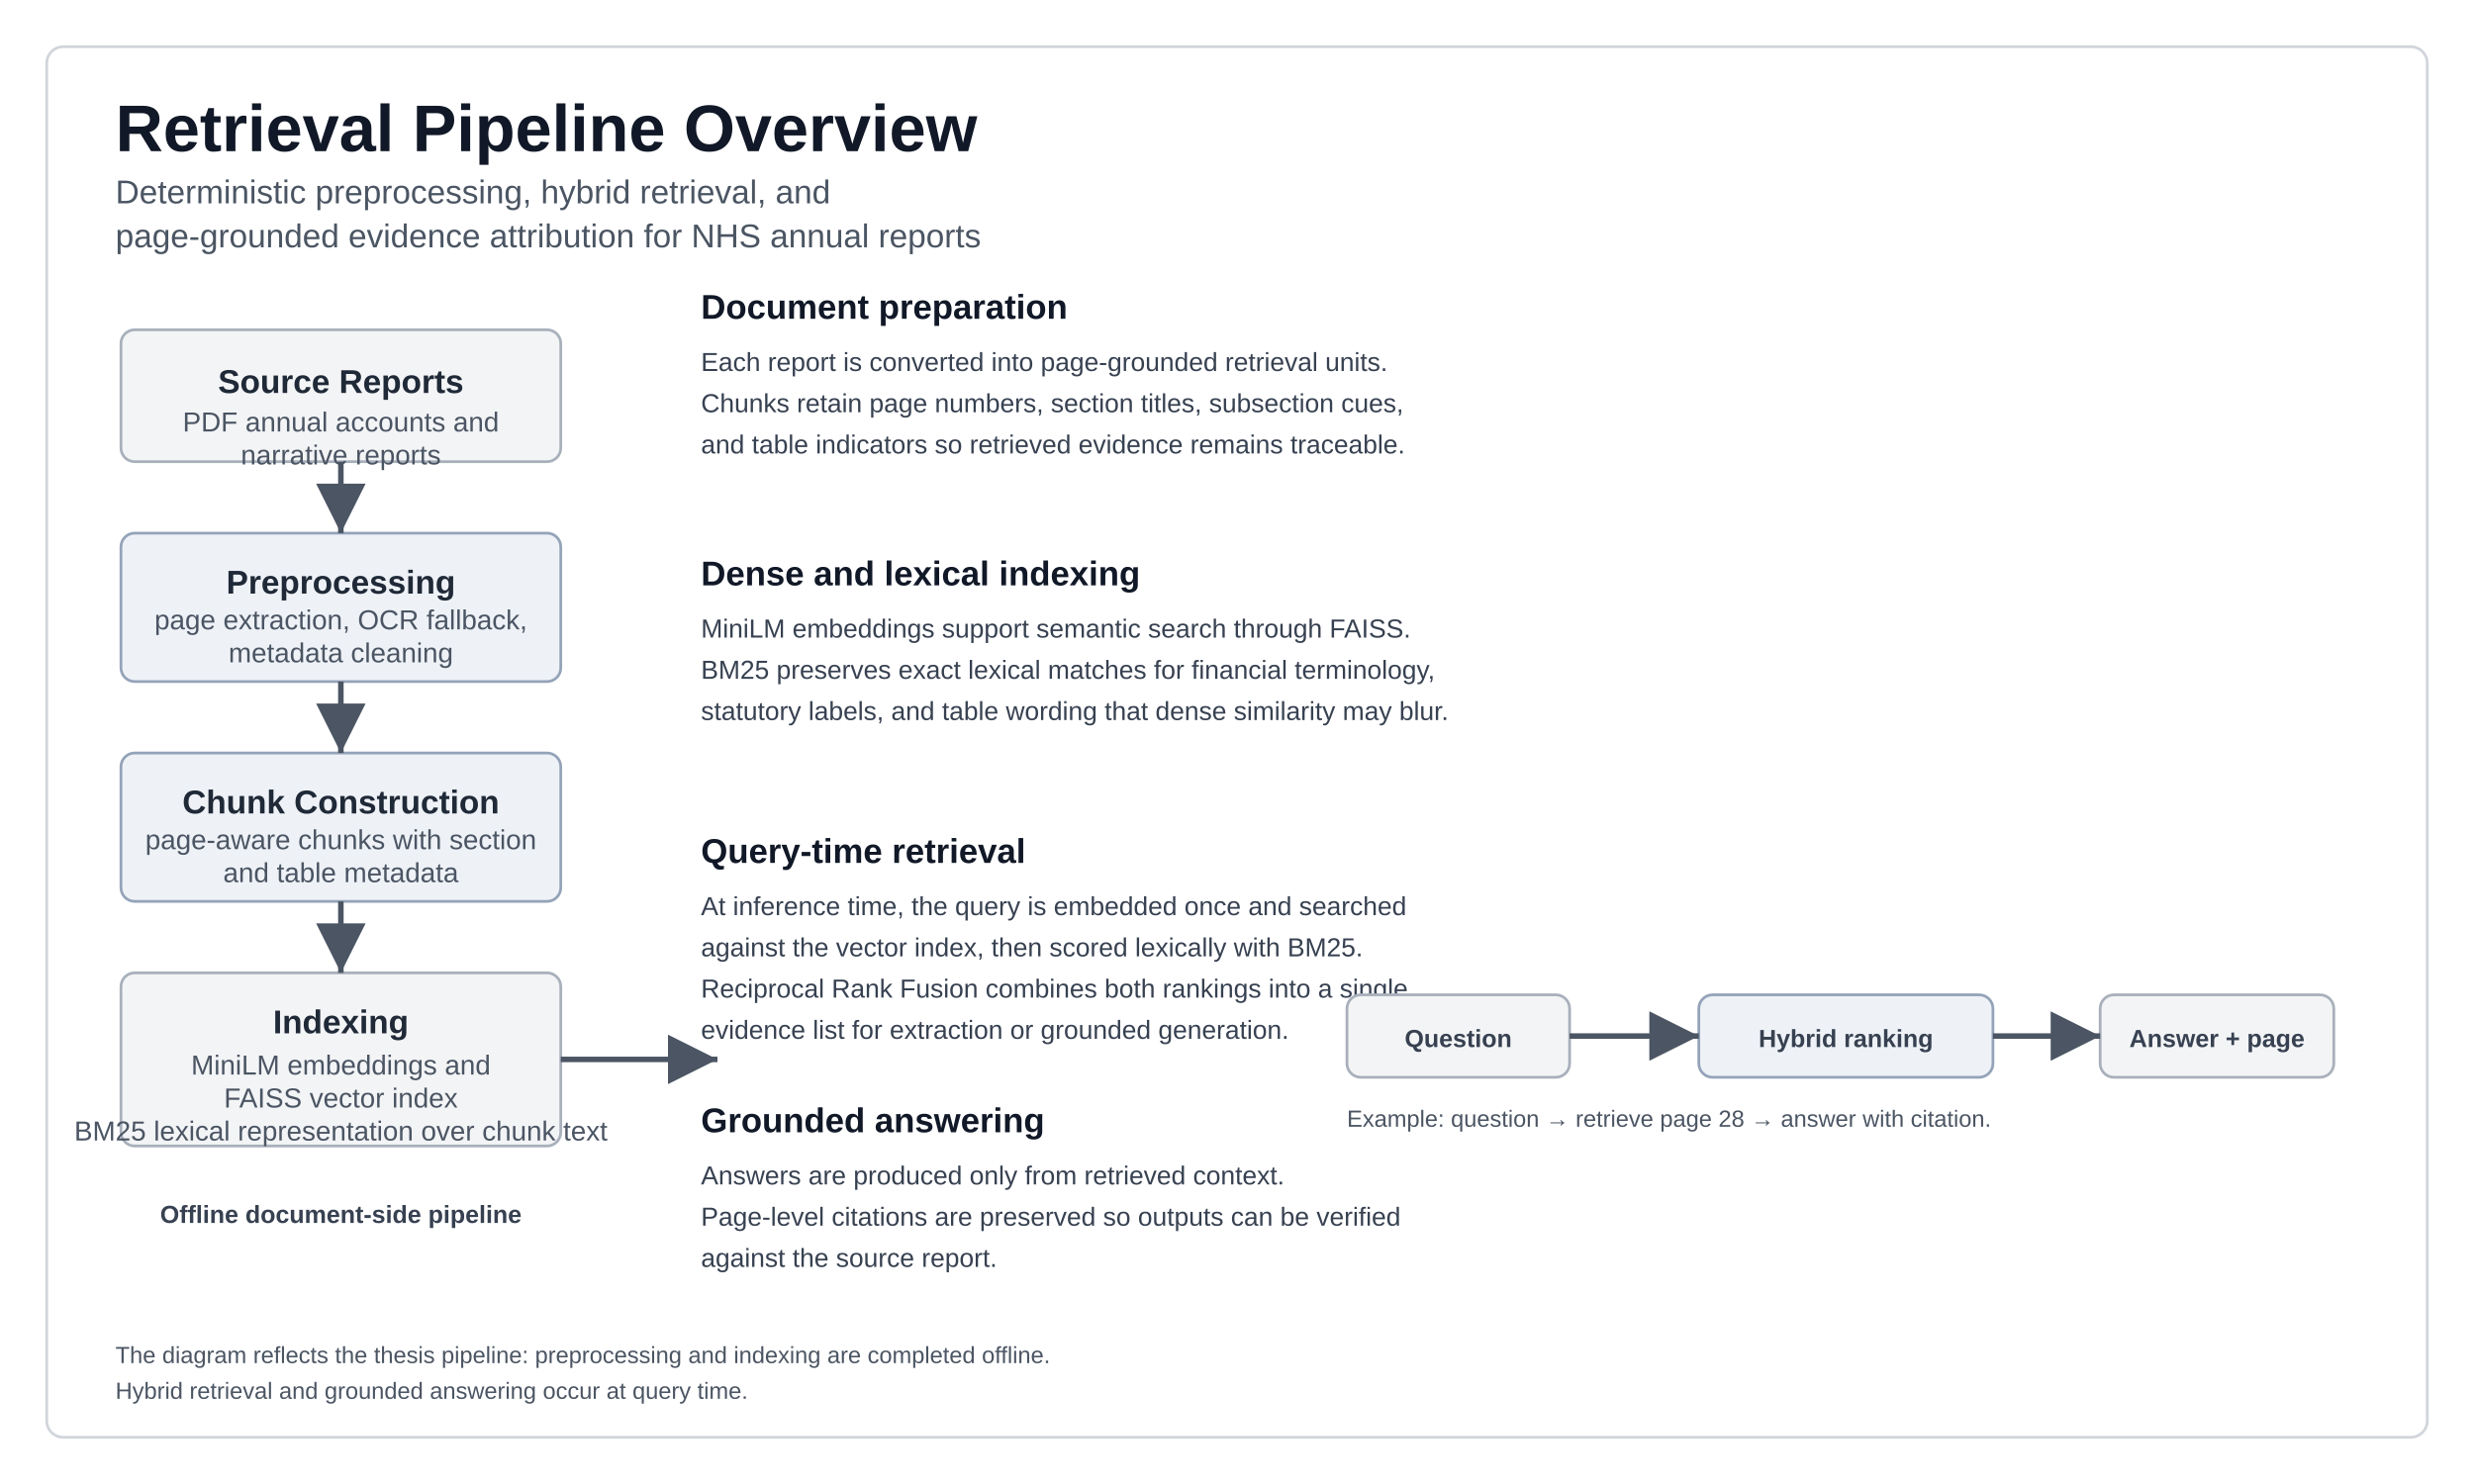
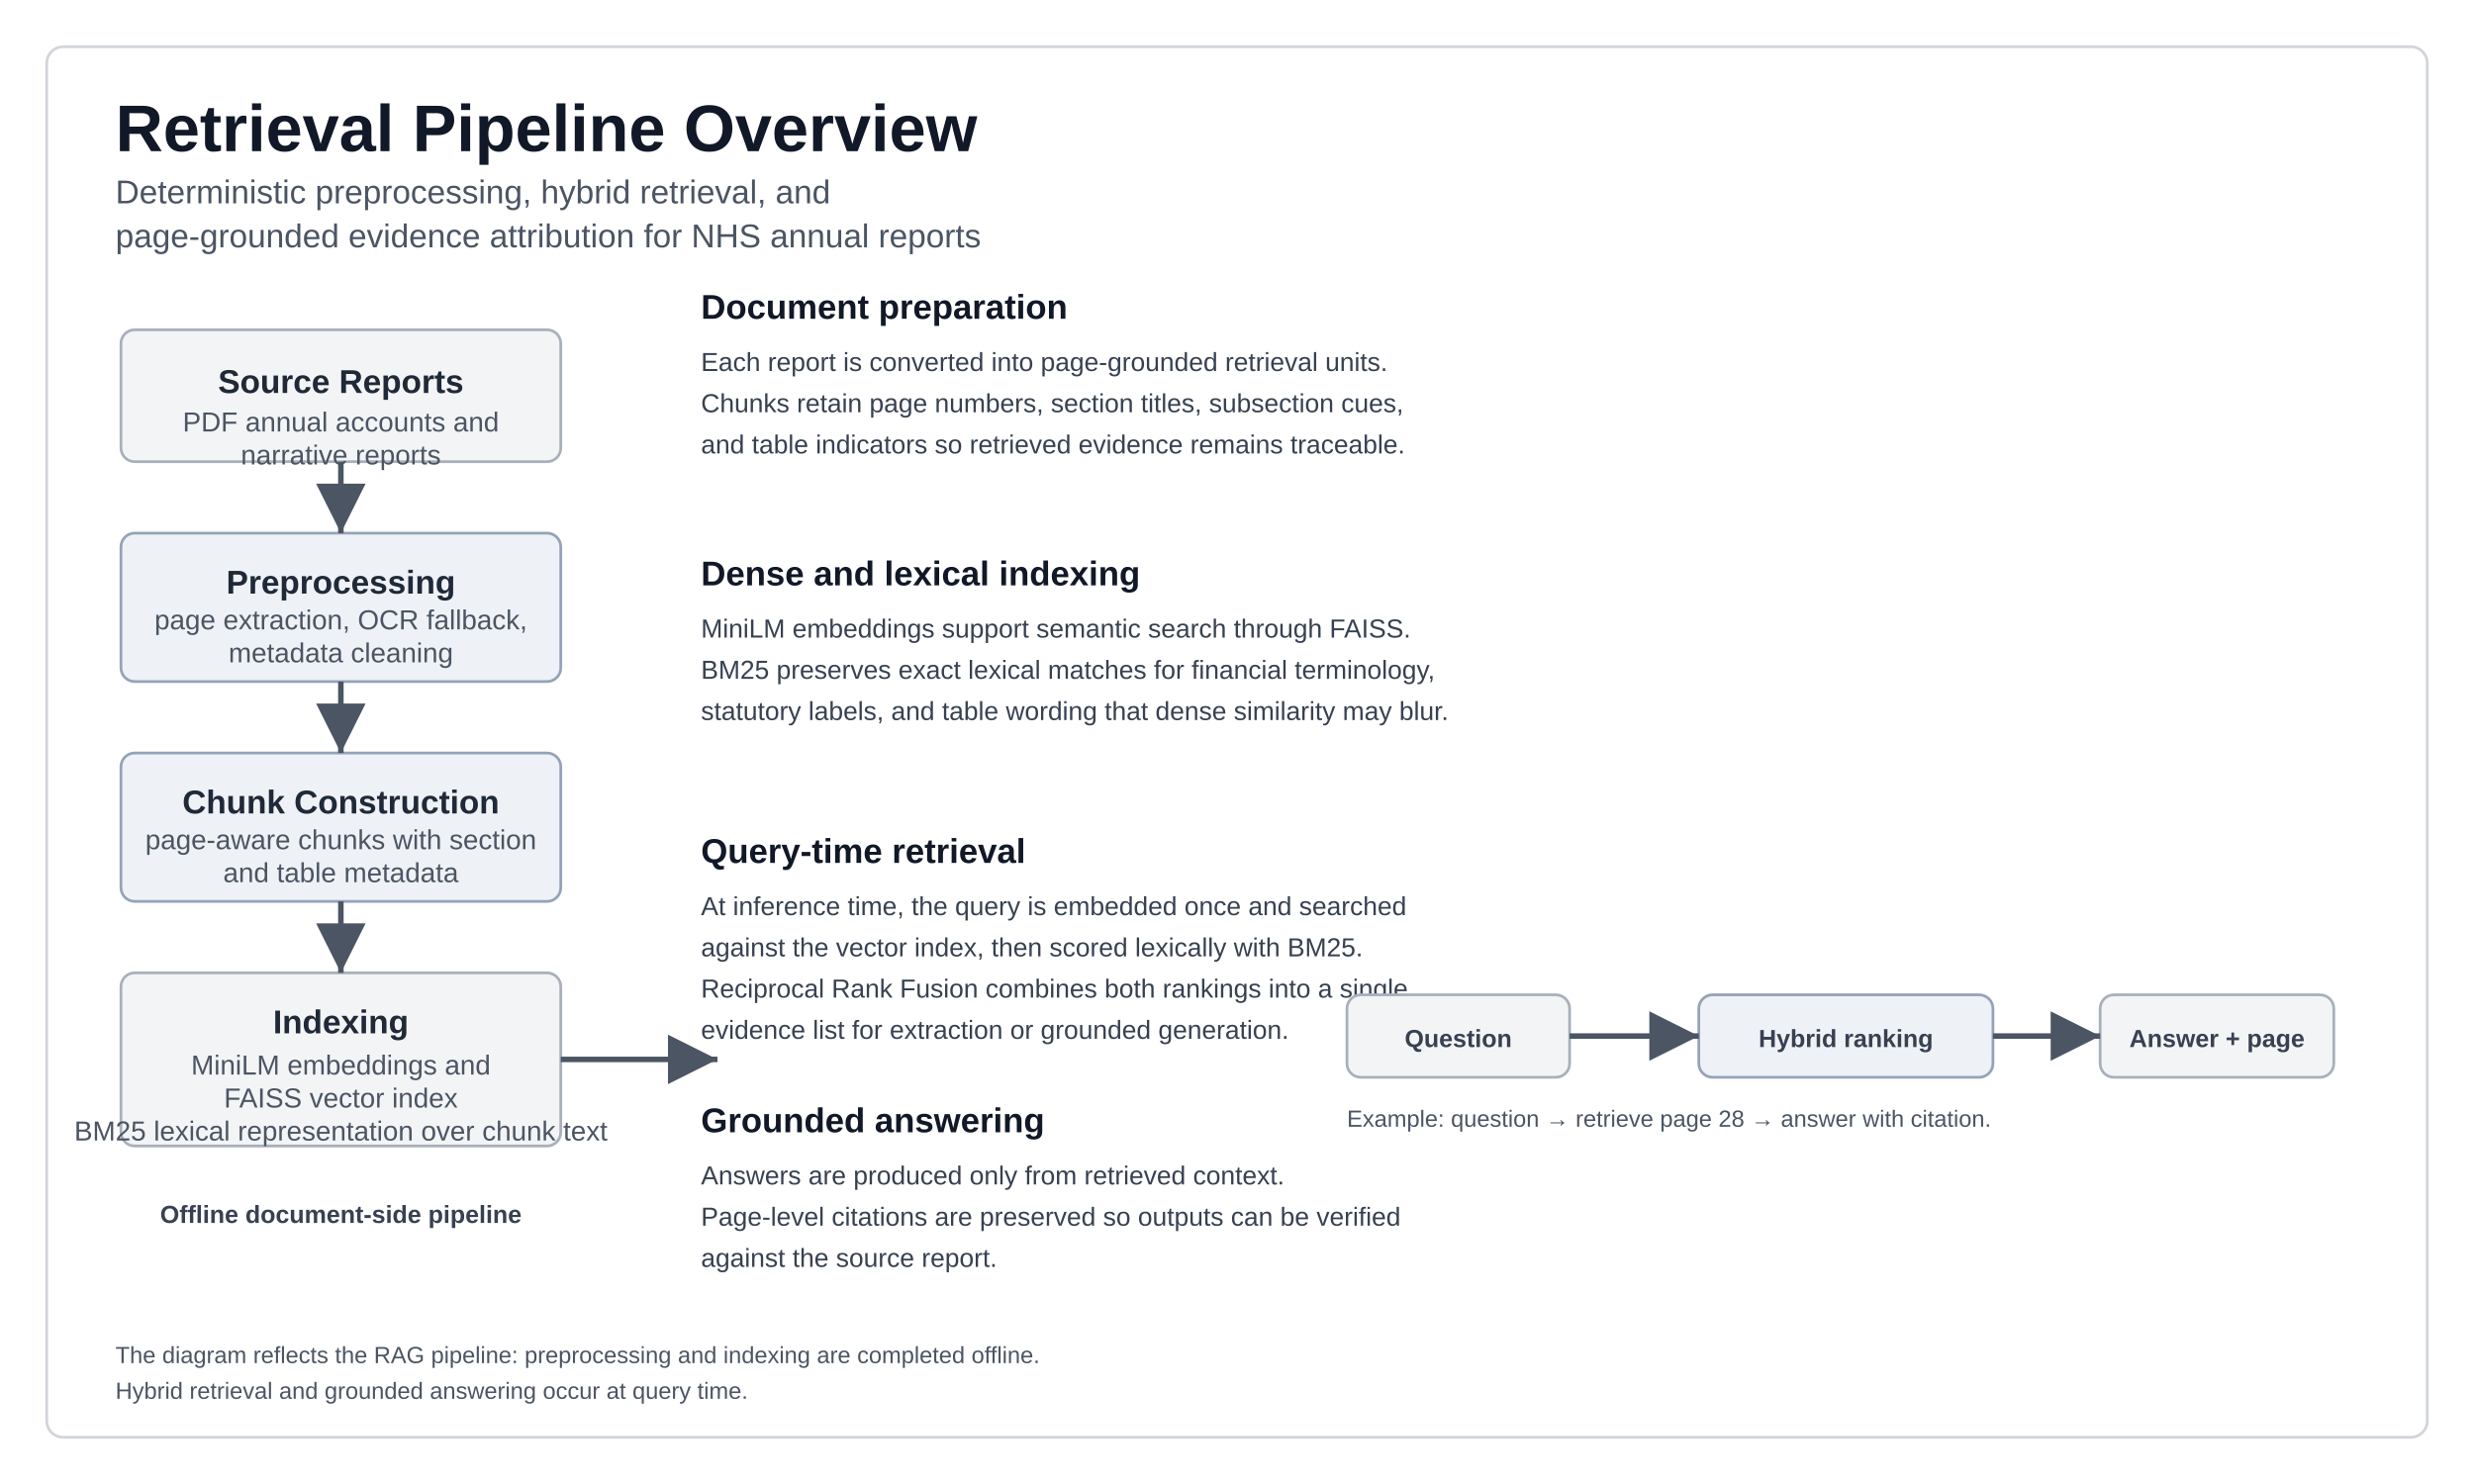
<svg xmlns="http://www.w3.org/2000/svg" width="1800" height="1080" viewBox="0 0 1800 1080" role="img" aria-labelledby="title desc">
  <defs>
    <marker id="arrow" markerWidth="12" markerHeight="12" refX="9" refY="4.5" orient="auto" markerUnits="strokeWidth">
      <path d="M0,0 L9,4.5 L0,9 Z" fill="#4B5563" />
    </marker>
    <style>
      .bg { fill: #FFFFFF; }
      .frame { fill: none; stroke: #D1D5DB; stroke-width: 2; }
      .stage { fill: #F8FAFC; stroke: #9CA3AF; stroke-width: 2; }
      .accentA { fill: #EEF2F7; stroke: #94A3B8; stroke-width: 2; }
      .accentB { fill: #F3F4F6; stroke: #A8B0BB; stroke-width: 2; }
      .arrow { stroke: #4B5563; stroke-width: 4; fill: none; marker-end: url(#arrow); }
      .title { font: 700 48px 'Arial', sans-serif; fill: #111827; }
      .subtitle { font: 400 24px 'Arial', sans-serif; fill: #4B5563; }
      .stageHead { font: 700 24px 'Arial', sans-serif; fill: #1F2937; text-anchor: middle; }
      .stageSub { font: 400 20px 'Arial', sans-serif; fill: #4B5563; text-anchor: middle; }
      .sectionHead { font: 700 25px 'Arial', sans-serif; fill: #111827; }
      .body { font: 400 19px 'Arial', sans-serif; fill: #374151; }
      .small { font: 400 17px 'Arial', sans-serif; fill: #4B5563; }
      .label { font: 700 18px 'Arial', sans-serif; fill: #374151; text-anchor: middle; }
    </style>
  </defs>
  <rect class="bg" x="0" y="0" width="1800" height="1080" />
  <rect class="frame" x="34" y="34" width="1732" height="1012" rx="12" />
  <text class="title" x="84" y="110">Retrieval Pipeline Overview</text>
  <text class="subtitle" x="84" y="148">Deterministic preprocessing, hybrid retrieval, and</text>
  <text class="subtitle" x="84" y="180">page-grounded evidence attribution for NHS annual reports</text>
  <rect class="stage accentB" x="88" y="240" width="320" height="96" rx="10" />
  <text class="stageHead" x="248" y="286">Source Reports</text>
  <text class="stageSub" x="248" y="314">PDF annual accounts and</text>
  <text class="stageSub" x="248" y="338">narrative reports</text>
  <rect class="stage accentA" x="88" y="388" width="320" height="108" rx="10" />
  <text class="stageHead" x="248" y="432">Preprocessing</text>
  <text class="stageSub" x="248" y="458">page extraction, OCR fallback,</text>
  <text class="stageSub" x="248" y="482">metadata cleaning</text>
  <rect class="stage accentA" x="88" y="548" width="320" height="108" rx="10" />
  <text class="stageHead" x="248" y="592">Chunk Construction</text>
  <text class="stageSub" x="248" y="618">page-aware chunks with section</text>
  <text class="stageSub" x="248" y="642">and table metadata</text>
  <rect class="stage accentB" x="88" y="708" width="320" height="126" rx="10" />
  <text class="stageHead" x="248" y="752">Indexing</text>
  <text class="stageSub" x="248" y="782">MiniLM embeddings and</text>
  <text class="stageSub" x="248" y="806">FAISS vector index</text>
  <text class="stageSub" x="248" y="830">BM25 lexical representation over chunk text</text>
  <line class="arrow" x1="248" y1="336" x2="248" y2="388" />
  <line class="arrow" x1="248" y1="496" x2="248" y2="548" />
  <line class="arrow" x1="248" y1="656" x2="248" y2="708" />
  <path class="arrow" d="M408 771 L522 771" />
  <text class="label" x="248" y="890">Offline document-side pipeline</text>
  <g transform="translate(510,232)">
    <text class="sectionHead" x="0" y="0">Document preparation</text>
    <text class="body" x="0" y="38">Each report is converted into page-grounded retrieval units.</text>
    <text class="body" x="0" y="68">Chunks retain page numbers, section titles, subsection cues,</text>
    <text class="body" x="0" y="98">and table indicators so retrieved evidence remains traceable.</text>
    <text class="sectionHead" x="0" y="194">Dense and lexical indexing</text>
    <text class="body" x="0" y="232">MiniLM embeddings support semantic search through FAISS.</text>
    <text class="body" x="0" y="262">BM25 preserves exact lexical matches for financial terminology,</text>
    <text class="body" x="0" y="292">statutory labels, and table wording that dense similarity may blur.</text>
    <text class="sectionHead" x="0" y="396">Query-time retrieval</text>
    <text class="body" x="0" y="434">At inference time, the query is embedded once and searched</text>
    <text class="body" x="0" y="464">against the vector index, then scored lexically with BM25.</text>
    <text class="body" x="0" y="494">Reciprocal Rank Fusion combines both rankings into a single</text>
    <text class="body" x="0" y="524">evidence list for extraction or grounded generation.</text>
    <text class="sectionHead" x="0" y="592">Grounded answering</text>
    <text class="body" x="0" y="630">Answers are produced only from retrieved context.</text>
    <text class="body" x="0" y="660">Page-level citations are preserved so outputs can be verified</text>
    <text class="body" x="0" y="690">against the source report.</text>
  </g>
  <g transform="translate(980,724)">
    <rect class="stage accentB" x="0" y="0" width="162" height="60" rx="10" />
    <rect class="stage accentA" x="256" y="0" width="214" height="60" rx="10" />
    <rect class="stage accentB" x="548" y="0" width="170" height="60" rx="10" />
    <text class="label" x="81" y="38">Question</text>
    <text class="label" x="363" y="38">Hybrid ranking</text>
    <text class="label" x="633" y="38">Answer + page</text>
    <line class="arrow" x1="162" y1="30" x2="256" y2="30" />
    <line class="arrow" x1="470" y1="30" x2="548" y2="30" />
    <text class="small" x="0" y="96">Example: question → retrieve page 28 → answer with citation.</text>
  </g>
-   <text class="small" x="84" y="992">The diagram reflects the thesis pipeline: preprocessing and indexing are completed offline.</text>
+   <text class="small" x="84" y="992">The diagram reflects the RAG pipeline: preprocessing and indexing are completed offline.</text>
  <text class="small" x="84" y="1018">Hybrid retrieval and grounded answering occur at query time.</text>
</svg>
